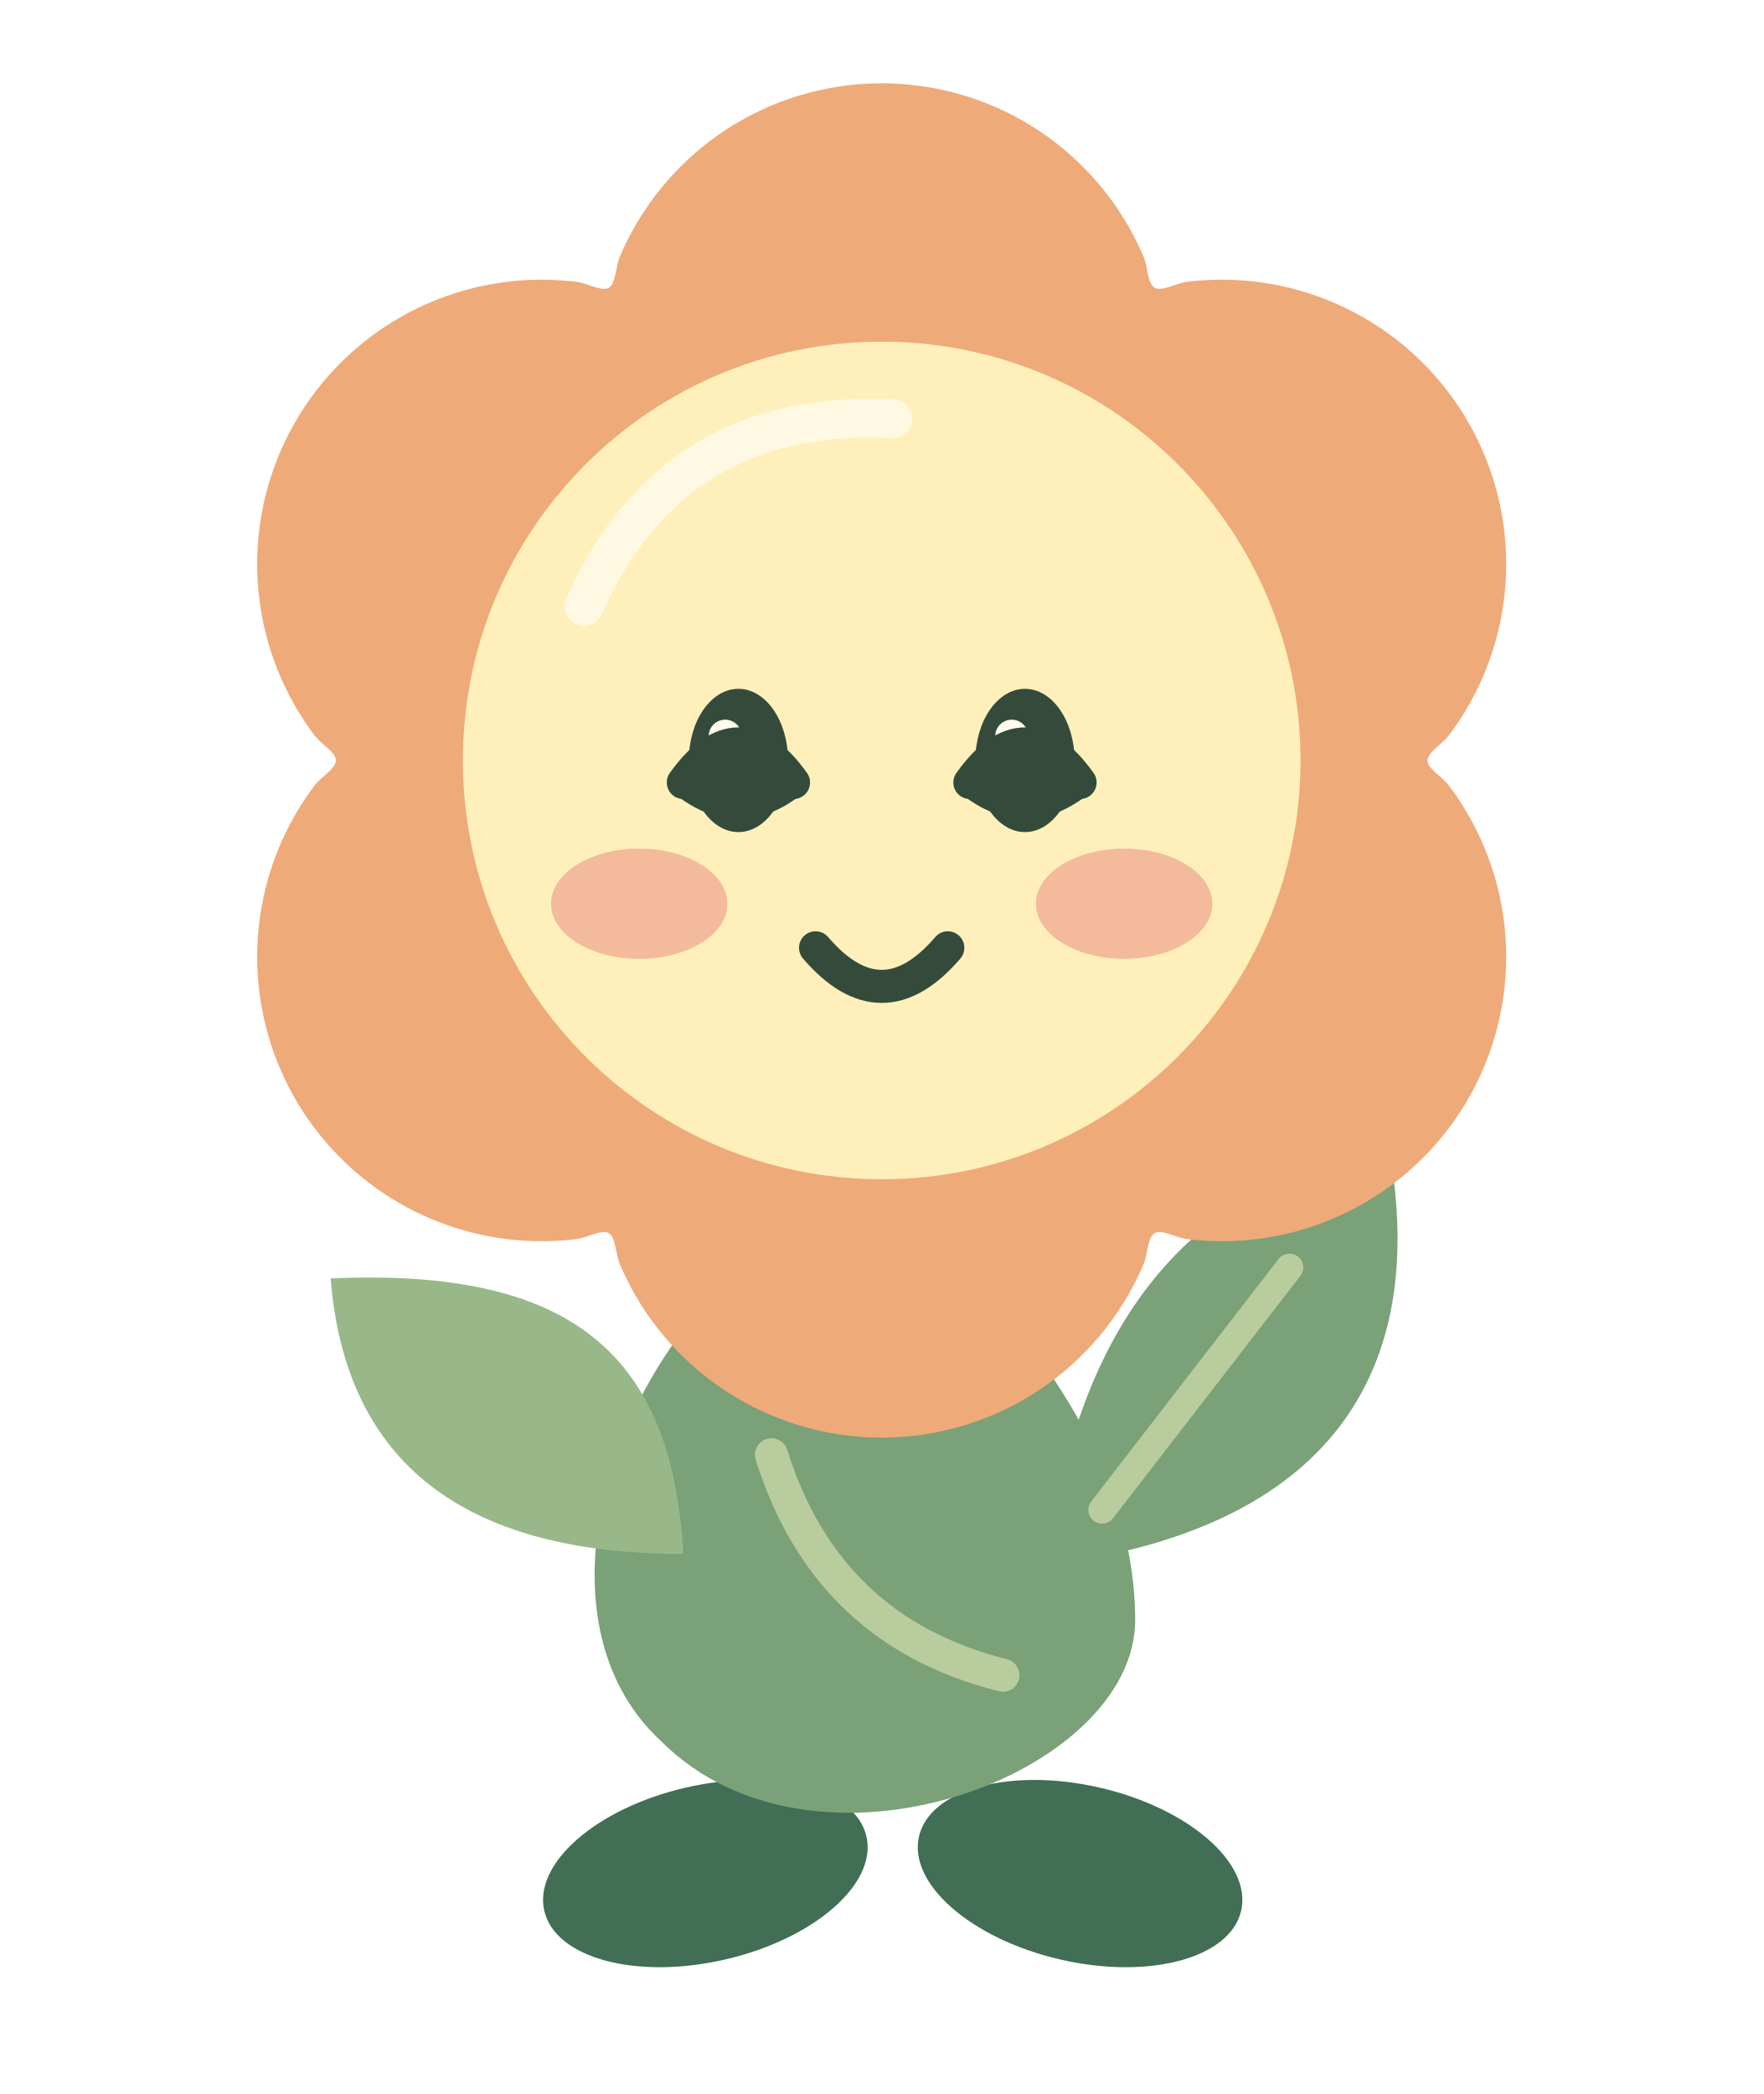
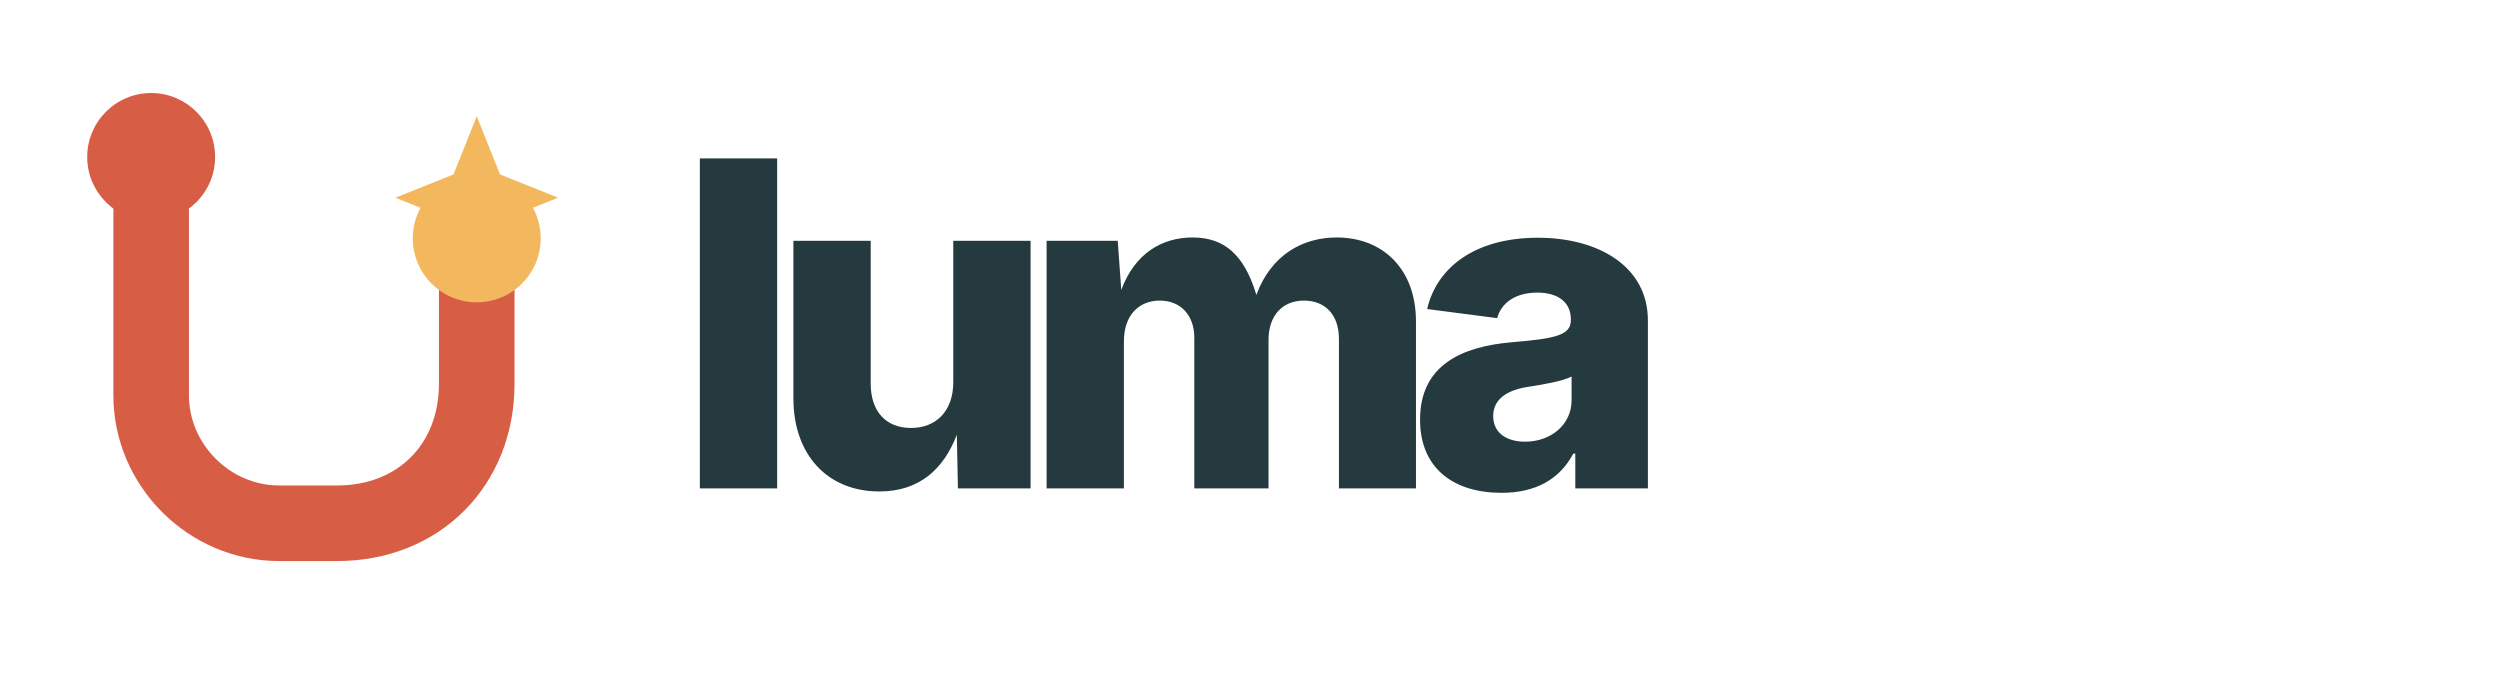
- <svg xmlns="http://www.w3.org/2000/svg" class="friend-portrait " viewBox="0 0 160 190" aria-hidden="true">
-   <g class="plant-character friend-luma mood-calm">
-     <g class="plant-body">
-       <ellipse cx="64" cy="170" rx="15" ry="8" transform="rotate(-13 64 170)" fill="#416E55" />
-       <ellipse cx="98" cy="170" rx="15" ry="8" transform="rotate(13 98 170)" fill="#416E55" />
-       <path d="M71 112c-16 11-23 35-11 46 14 14 43 3 43-11 0-15-11-28-19-35Z" fill="#7AA178" />
-       <path d="M70 132q5 16 21 20" stroke="#B9CC9E" stroke-width="3" fill="none" stroke-linecap="round" />
-       <g class="friend-arm">
-         <path d="M95 142q4-33 31-38c4 22-7 35-31 38Z" fill="#7AA178" />
-         <path d="m100 137 17-22" stroke="#B9CC9E" stroke-width="2.5" fill="none" stroke-linecap="round" />
-       </g>
-       <path d="M62 141q-30 0-32-25c22-1 31 7 32 25Z" fill="#98B88A" />
-     </g>
-     <g class="plant-head">
-       <path d="M80 7.56C80.892 7.56 81.789 7.607 82.676 7.699C83.564 7.792 84.452 7.931 85.327 8.116C86.201 8.3 87.072 8.532 87.925 8.807C88.777 9.082 89.622 9.404 90.444 9.768C91.267 10.132 92.076 10.542 92.86 10.993C93.644 11.444 94.41 11.938 95.146 12.473C95.883 13.007 96.598 13.584 97.279 14.199C97.96 14.813 98.615 15.469 99.232 16.16C99.85 16.851 100.437 17.581 100.982 18.344C101.528 19.107 102.039 19.907 102.505 20.738C102.97 21.57 103.398 22.436 103.774 23.331C104.15 24.226 104.115 25.734 104.764 26.108C105.412 26.483 106.701 25.698 107.664 25.576C108.627 25.455 109.591 25.392 110.543 25.38C111.496 25.367 112.445 25.41 113.378 25.501C114.312 25.591 115.238 25.735 116.145 25.924C117.052 26.114 117.947 26.353 118.82 26.636C119.692 26.918 120.55 27.249 121.381 27.619C122.212 27.99 123.024 28.406 123.806 28.859C124.588 29.313 125.348 29.809 126.074 30.339C126.801 30.869 127.501 31.44 128.166 32.041C128.831 32.642 129.467 33.28 130.064 33.945C130.661 34.61 131.226 35.309 131.75 36.032C132.274 36.754 132.763 37.507 133.209 38.28C133.655 39.053 134.063 39.852 134.426 40.667C134.79 41.483 135.113 42.321 135.391 43.171C135.668 44.021 135.903 44.89 136.091 45.766C136.279 46.643 136.423 47.534 136.518 48.429C136.614 49.323 136.664 50.229 136.666 51.133C136.667 52.037 136.622 52.949 136.527 53.854C136.433 54.759 136.29 55.666 136.099 56.563C135.907 57.46 135.667 58.356 135.377 59.236C135.087 60.116 134.749 60.989 134.361 61.843C133.972 62.697 133.535 63.54 133.048 64.359C132.561 65.177 132.025 65.981 131.438 66.754C130.851 67.528 129.527 68.251 129.527 69C129.527 69.749 130.851 70.472 131.438 71.246C132.025 72.019 132.561 72.823 133.048 73.641C133.535 74.46 133.972 75.303 134.361 76.157C134.749 77.011 135.087 77.884 135.377 78.764C135.667 79.644 135.907 80.54 136.099 81.437C136.29 82.334 136.433 83.241 136.527 84.146C136.622 85.051 136.667 85.963 136.666 86.867C136.664 87.771 136.614 88.677 136.518 89.571C136.423 90.466 136.279 91.357 136.091 92.234C135.903 93.11 135.668 93.979 135.391 94.829C135.113 95.679 134.79 96.517 134.426 97.333C134.063 98.148 133.655 98.947 133.209 99.72C132.763 100.493 132.274 101.246 131.75 101.968C131.226 102.691 130.661 103.39 130.064 104.055C129.467 104.72 128.831 105.358 128.166 105.959C127.501 106.56 126.801 107.131 126.074 107.661C125.348 108.191 124.588 108.687 123.806 109.141C123.024 109.594 122.212 110.01 121.381 110.381C120.55 110.751 119.692 111.082 118.82 111.364C117.947 111.647 117.052 111.886 116.145 112.076C115.238 112.265 114.312 112.409 113.378 112.499C112.445 112.59 111.496 112.633 110.543 112.62C109.591 112.608 108.627 112.545 107.664 112.424C106.701 112.302 105.412 111.517 104.764 111.892C104.115 112.266 104.15 113.774 103.774 114.669C103.398 115.564 102.97 116.43 102.505 117.262C102.039 118.093 101.528 118.893 100.982 119.656C100.437 120.419 99.85 121.149 99.232 121.84C98.615 122.531 97.96 123.187 97.279 123.801C96.598 124.416 95.883 124.993 95.146 125.527C94.41 126.062 93.644 126.556 92.86 127.007C92.076 127.458 91.267 127.868 90.444 128.232C89.622 128.596 88.777 128.918 87.925 129.193C87.072 129.468 86.201 129.7 85.327 129.884C84.452 130.069 83.564 130.208 82.676 130.301C81.789 130.393 80.892 130.44 80 130.44C79.108 130.44 78.211 130.393 77.324 130.301C76.436 130.208 75.548 130.069 74.673 129.884C73.799 129.7 72.928 129.468 72.075 129.193C71.223 128.918 70.378 128.596 69.556 128.232C68.733 127.868 67.924 127.458 67.14 127.007C66.356 126.556 65.59 126.062 64.854 125.527C64.117 124.993 63.402 124.416 62.721 123.801C62.04 123.187 61.385 122.531 60.768 121.84C60.15 121.149 59.563 120.419 59.018 119.656C58.472 118.893 57.961 118.093 57.495 117.262C57.03 116.43 56.602 115.564 56.226 114.669C55.85 113.774 55.885 112.266 55.236 111.892C54.588 111.517 53.299 112.302 52.336 112.424C51.373 112.545 50.409 112.608 49.457 112.62C48.504 112.633 47.555 112.59 46.622 112.499C45.688 112.409 44.762 112.265 43.855 112.076C42.948 111.886 42.053 111.647 41.18 111.364C40.308 111.082 39.45 110.751 38.619 110.381C37.788 110.01 36.976 109.594 36.194 109.141C35.412 108.687 34.652 108.191 33.926 107.661C33.199 107.131 32.499 106.56 31.834 105.959C31.169 105.358 30.533 104.72 29.936 104.055C29.339 103.39 28.774 102.691 28.25 101.968C27.726 101.246 27.237 100.493 26.791 99.72C26.345 98.947 25.937 98.148 25.574 97.333C25.21 96.517 24.887 95.679 24.609 94.829C24.332 93.979 24.097 93.11 23.909 92.234C23.721 91.357 23.577 90.466 23.482 89.571C23.386 88.677 23.336 87.771 23.334 86.867C23.333 85.963 23.378 85.051 23.473 84.146C23.567 83.241 23.71 82.334 23.901 81.437C24.093 80.54 24.333 79.644 24.623 78.764C24.913 77.884 25.251 77.011 25.639 76.157C26.028 75.303 26.465 74.46 26.952 73.641C27.439 72.823 27.975 72.019 28.562 71.246C29.149 70.472 30.473 69.749 30.473 69C30.473 68.251 29.149 67.528 28.562 66.754C27.975 65.981 27.439 65.177 26.952 64.359C26.465 63.54 26.028 62.697 25.639 61.843C25.251 60.989 24.913 60.116 24.623 59.236C24.333 58.356 24.093 57.46 23.901 56.563C23.71 55.666 23.567 54.759 23.473 53.854C23.378 52.949 23.333 52.037 23.334 51.133C23.336 50.229 23.386 49.323 23.482 48.429C23.577 47.534 23.721 46.643 23.909 45.766C24.097 44.89 24.332 44.021 24.609 43.171C24.887 42.321 25.21 41.483 25.574 40.667C25.937 39.852 26.345 39.053 26.791 38.28C27.237 37.507 27.726 36.754 28.25 36.032C28.774 35.309 29.339 34.61 29.936 33.945C30.533 33.28 31.169 32.642 31.834 32.041C32.499 31.44 33.199 30.869 33.926 30.339C34.652 29.809 35.412 29.313 36.194 28.859C36.976 28.406 37.788 27.99 38.619 27.619C39.45 27.249 40.308 26.918 41.18 26.636C42.053 26.353 42.948 26.114 43.855 25.924C44.762 25.735 45.688 25.591 46.622 25.501C47.555 25.41 48.504 25.367 49.457 25.38C50.409 25.392 51.373 25.455 52.336 25.576C53.299 25.698 54.588 26.483 55.236 26.108C55.885 25.734 55.85 24.226 56.226 23.331C56.602 22.436 57.03 21.57 57.495 20.738C57.961 19.907 58.472 19.107 59.018 18.344C59.563 17.581 60.15 16.851 60.768 16.16C61.385 15.469 62.04 14.813 62.721 14.199C63.402 13.584 64.117 13.007 64.854 12.473C65.59 11.938 66.356 11.444 67.14 10.993C67.924 10.542 68.733 10.132 69.556 9.768C70.378 9.404 71.223 9.082 72.075 8.807C72.928 8.532 73.799 8.3 74.673 8.116C75.548 7.931 76.436 7.792 77.324 7.699C78.211 7.607 79.108 7.56 80 7.56Z" fill="#EFAA7A" />
-       <circle cx="80" cy="69" r="38" fill="#FFF0BB" />
-       <path d="M53 55q8-18 28-17" fill="none" stroke="#FFF9E4" stroke-width="3.5" stroke-linecap="round" />
-       <g transform="translate(80 74) scale(1)" class="plant-face mood-calm">
-         <g fill="#EC9B8A" opacity=".64">
-           <ellipse cx="-22" cy="8" rx="8" ry="5" />
-           <ellipse cx="22" cy="8" rx="8" ry="5" />
-         </g>
-         <g class="plant-eyes">
-           <g class="friend-blink" fill="#344B3C">
-             <ellipse cx="-13" cy="-5" rx="4.5" ry="6.5" />
-             <ellipse cx="13" cy="-5" rx="4.5" ry="6.5" />
-             <g fill="#FFFCEB">
-               <circle cx="-14.2" cy="-7.2" r="1.5" />
-               <circle cx="11.8" cy="-7.2" r="1.5" />
-             </g>
-           </g>
-         </g>
-         <g class="plant-joy-eyes" fill="none" stroke="#344B3C" stroke-width="3" stroke-linecap="round">
-           <path d="M-18-3q5-7 10 0m16 0q5-7 10 0" />
-         </g>
-         <g class="plant-sleep-eyes" fill="none" stroke="#344B3C" stroke-width="2.6" stroke-linecap="round">
-           <path d="M-18-3q5 4 10 0m16 0q5 4 10 0" />
-         </g>
-         <path d="M-6 12q6 7 12 0" fill="none" stroke="#344B3C" stroke-width="3" stroke-linecap="round" />
-       </g>
-     </g>
+ <svg xmlns="http://www.w3.org/2000/svg" viewBox="0 0 430 120">
+   <g transform="translate(4 8)">
+     <path d="M22 20v40c0 12 10 22 22 22h10c14 0 24-10 24-24V34" fill="none" stroke="#D85D45" stroke-width="13" stroke-linecap="round" stroke-linejoin="round" />
+     <circle cx="22" cy="19" r="11" fill="#D85D45" />
+     <circle cx="78" cy="33" r="11" fill="#F3B85E" />
+     <path d="m78 12 4 10 10 4-10 4-4 10-4-10-10-4 10-4Z" fill="#F3B85E" />
  </g>
+   <text x="116" y="84" font-family="-apple-system,BlinkMacSystemFont,'Segoe UI',sans-serif" font-size="78" font-weight="760" letter-spacing="-6" fill="#253A3F">luma</text>
</svg>
